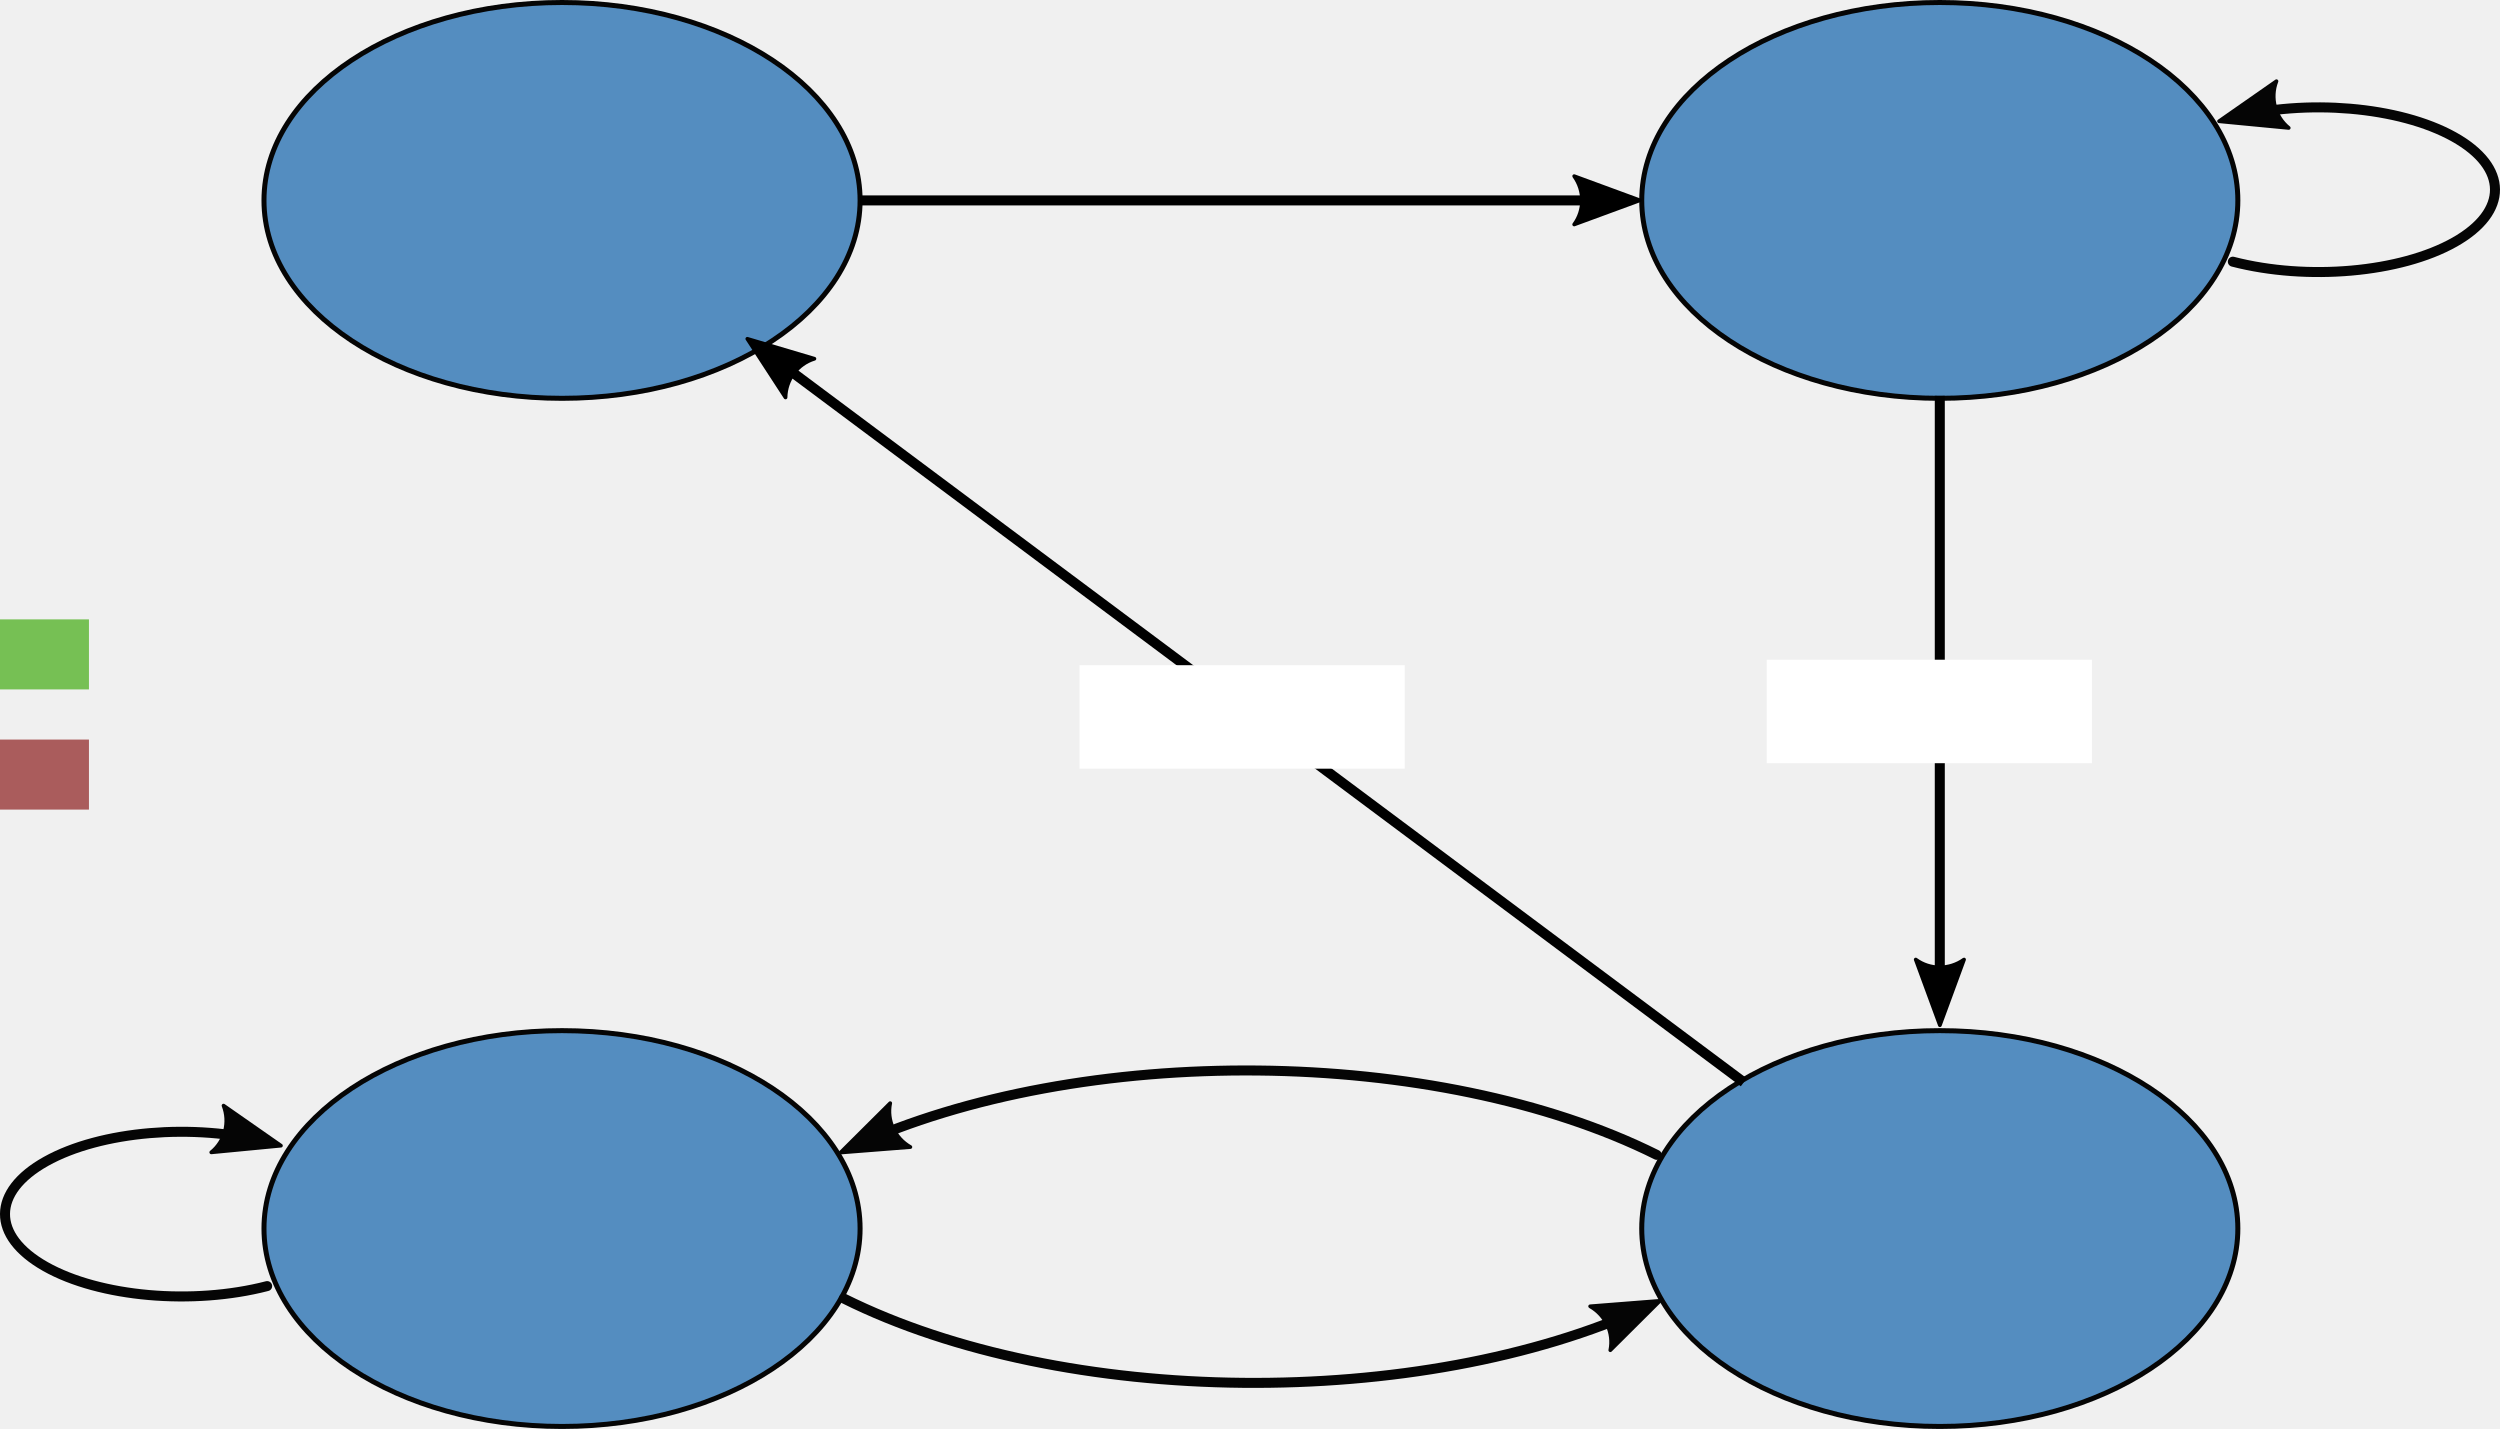
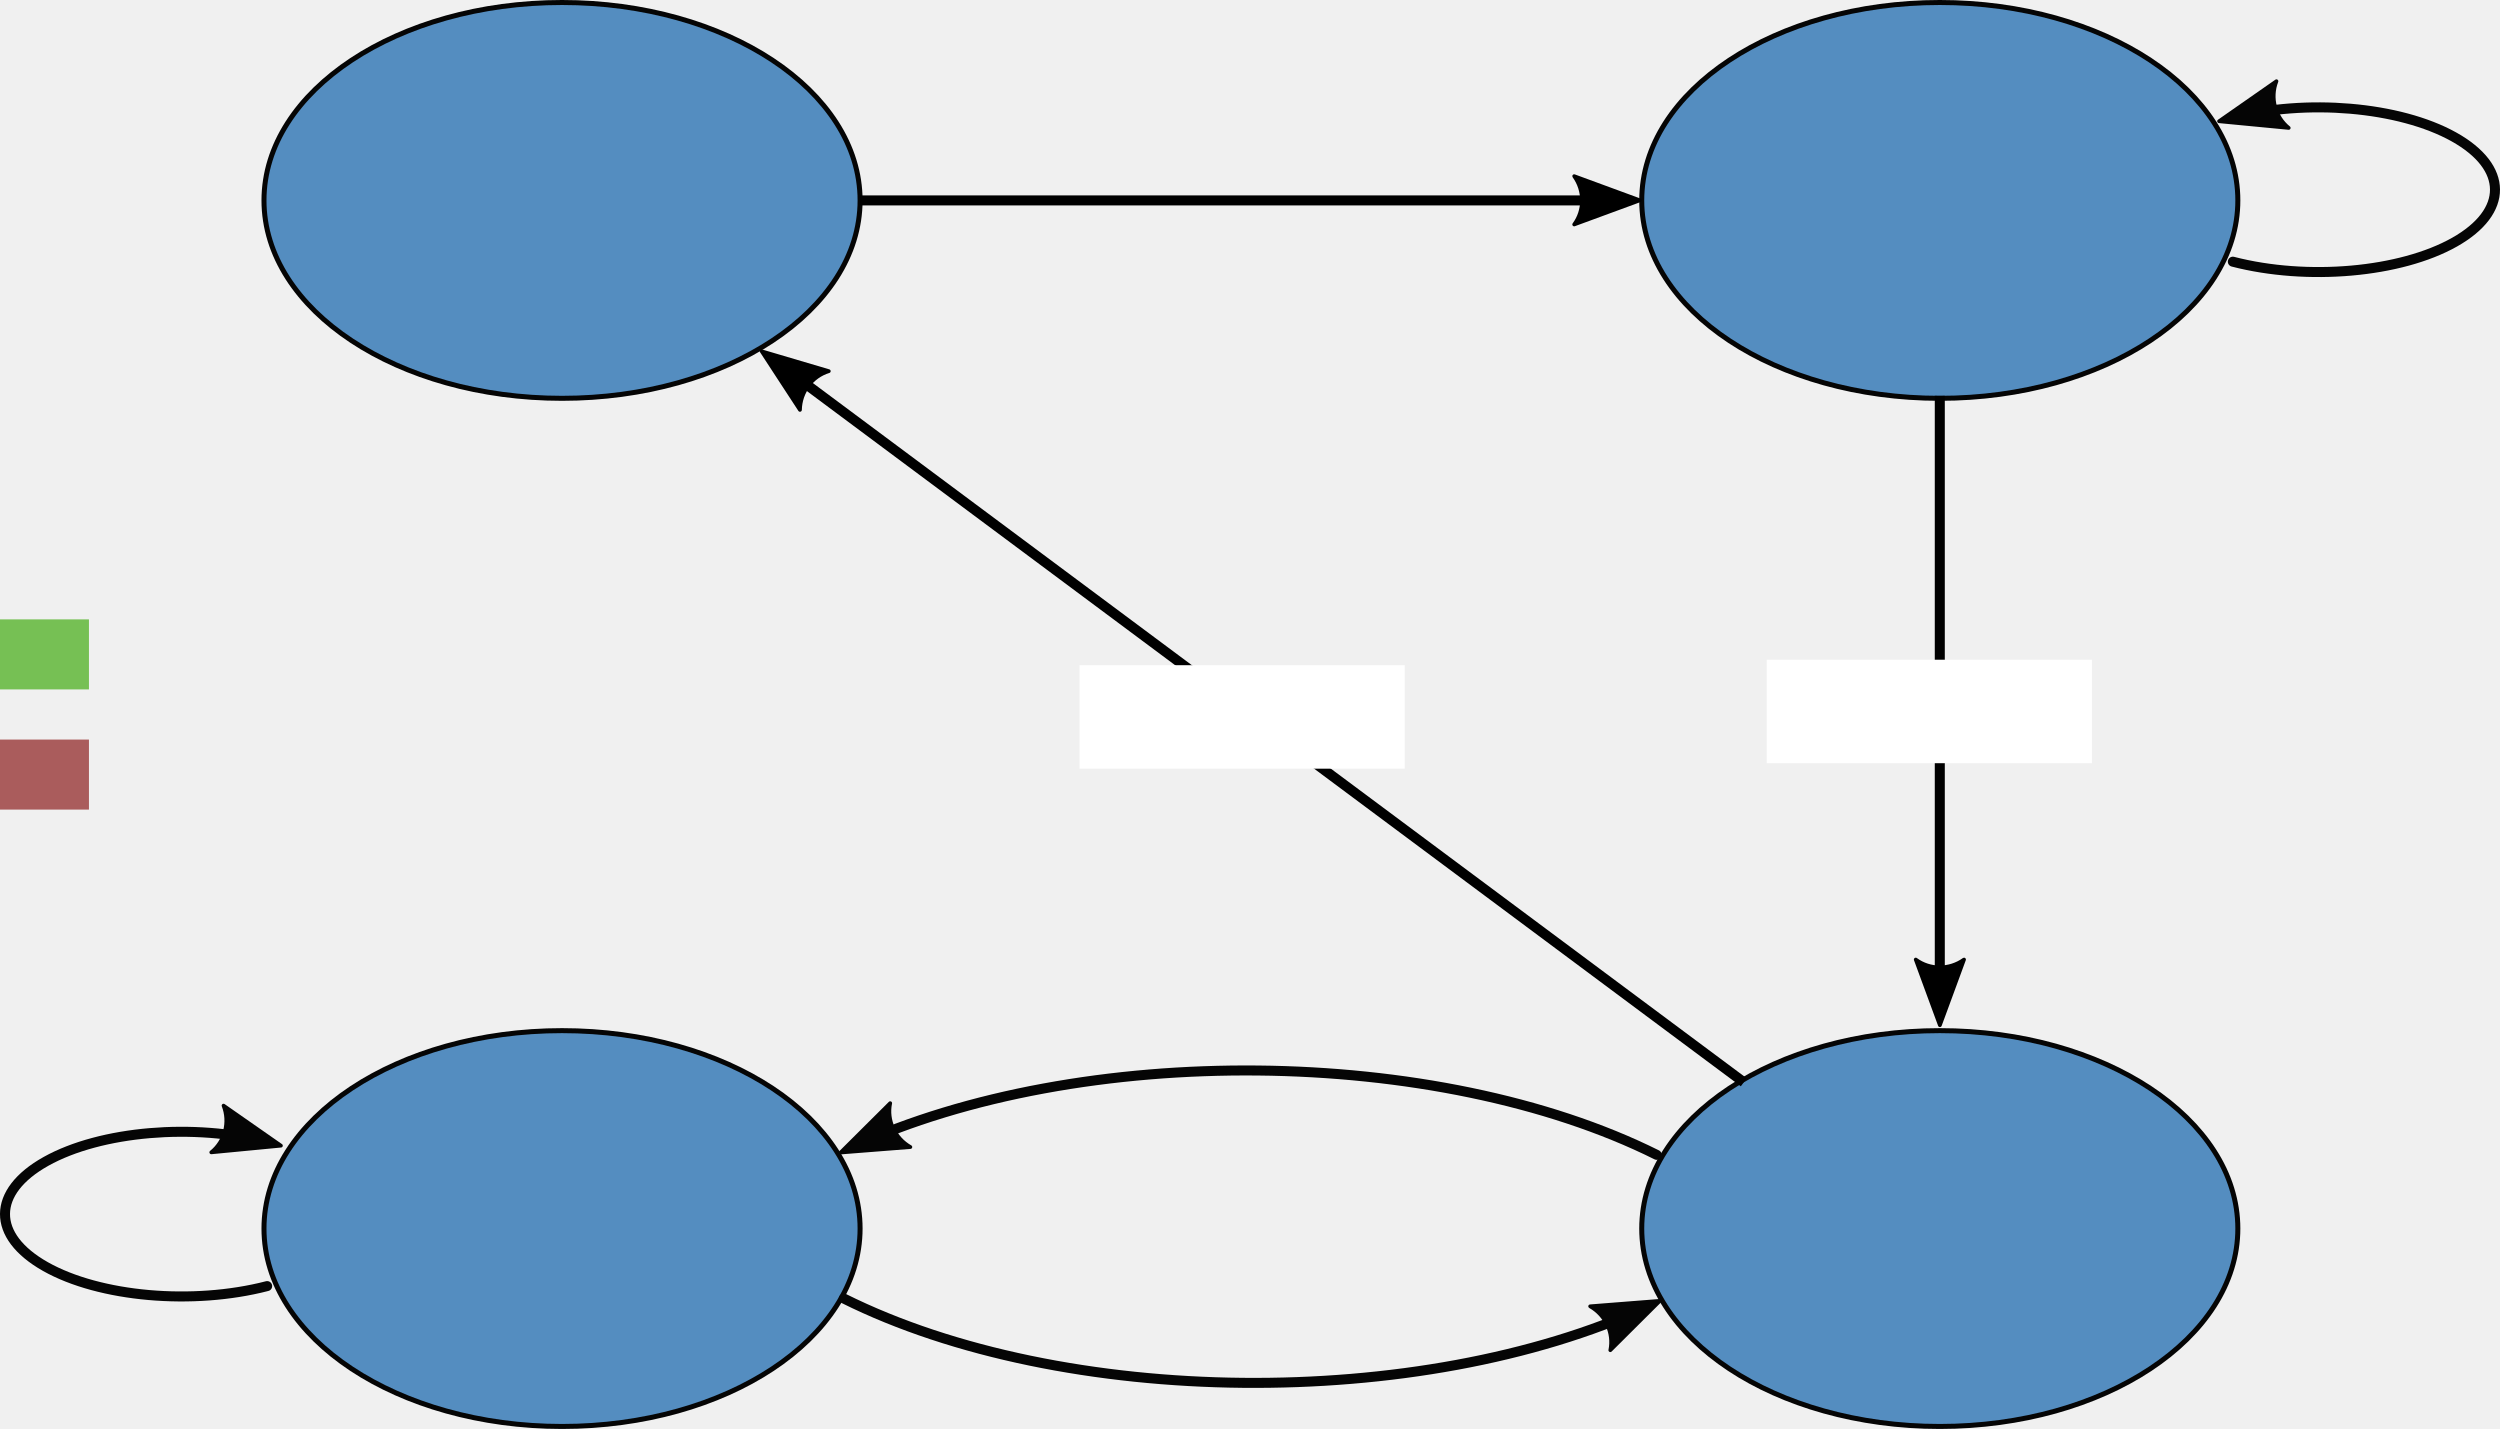
<svg xmlns="http://www.w3.org/2000/svg" width="249.645mm" height="142.694mm" viewBox="0 0 249.645 142.694" version="1.1" id="svg8">
  <defs id="defs2">
    <marker orient="auto" refY="0" refX="0" id="Arrow2Mstart" style="overflow:visible">
      <path id="path4708" style="fill:#050505;fill-opacity:1;fill-rule:evenodd;stroke:#050505;stroke-width:0.625;stroke-linejoin:round;stroke-opacity:1" d="M 8.719,4.034 -2.207,0.016 8.719,-4.002 c -1.745,2.372 -1.735,5.617 -6e-7,8.035 z" transform="scale(0.6)" />
    </marker>
    <marker orient="auto" refY="0" refX="0" id="marker6426" style="overflow:visible">
      <path id="path6424" style="fill:#050505;fill-opacity:1;fill-rule:evenodd;stroke:#050505;stroke-width:0.625;stroke-linejoin:round;stroke-opacity:1" d="M 8.719,4.034 -2.207,0.016 8.719,-4.002 c -1.745,2.372 -1.735,5.617 -6e-7,8.035 z" transform="scale(-0.6)" />
    </marker>
    <marker orient="auto" refY="0" refX="0" id="marker6368" style="overflow:visible">
      <path id="path6366" style="fill:#050505;fill-opacity:1;fill-rule:evenodd;stroke:#050505;stroke-width:0.625;stroke-linejoin:round;stroke-opacity:1" d="M 8.719,4.034 -2.207,0.016 8.719,-4.002 c -1.745,2.372 -1.735,5.617 -6e-7,8.035 z" transform="scale(-0.6)" />
    </marker>
    <marker style="overflow:visible" id="marker5338" refX="0" refY="0" orient="auto">
      <path transform="scale(-0.6)" d="M 8.719,4.034 -2.207,0.016 8.719,-4.002 c -1.745,2.372 -1.735,5.617 -6e-7,8.035 z" style="fill:#050505;fill-opacity:1;fill-rule:evenodd;stroke:#050505;stroke-width:0.625;stroke-linejoin:round;stroke-opacity:1" id="path5336" />
    </marker>
    <marker style="overflow:visible" id="marker5210" refX="0" refY="0" orient="auto">
      <path transform="scale(-0.6)" d="M 8.719,4.034 -2.207,0.016 8.719,-4.002 c -1.745,2.372 -1.735,5.617 -6e-7,8.035 z" style="fill:#000000;fill-opacity:1;fill-rule:evenodd;stroke:#000000;stroke-width:0.625;stroke-linejoin:round;stroke-opacity:1" id="path5208" />
    </marker>
    <marker style="overflow:visible" id="marker4982" refX="0" refY="0" orient="auto">
      <path transform="scale(-0.6)" d="M 8.719,4.034 -2.207,0.016 8.719,-4.002 c -1.745,2.372 -1.735,5.617 -6e-7,8.035 z" style="fill:#000000;fill-opacity:1;fill-rule:evenodd;stroke:#000000;stroke-width:0.625;stroke-linejoin:round;stroke-opacity:1" id="path4980" />
    </marker>
    <marker orient="auto" refY="0" refX="0" id="Arrow2Mend" style="overflow:visible">
      <path id="path4711" style="fill:#000000;fill-opacity:1;fill-rule:evenodd;stroke:#000000;stroke-width:0.625;stroke-linejoin:round;stroke-opacity:1" d="M 8.719,4.034 -2.207,0.016 8.719,-4.002 c -1.745,2.372 -1.735,5.617 -6e-7,8.035 z" transform="scale(-0.6)" />
    </marker>
    <marker style="overflow:visible" id="marker5338-9" refX="0" refY="0" orient="auto">
      <path transform="scale(-0.6)" d="M 8.719,4.034 -2.207,0.016 8.719,-4.002 c -1.745,2.372 -1.735,5.617 -6e-7,8.035 z" style="fill:#050505;fill-opacity:1;fill-rule:evenodd;stroke:#050505;stroke-width:0.625;stroke-linejoin:round;stroke-opacity:1" id="path5336-7" />
    </marker>
    <marker orient="auto" refY="0" refX="0" id="Arrow2Mstart-6" style="overflow:visible">
      <path id="path4708-2" style="fill:#050505;fill-opacity:1;fill-rule:evenodd;stroke:#050505;stroke-width:0.625;stroke-linejoin:round;stroke-opacity:1" d="M 8.719,4.034 -2.207,0.016 8.719,-4.002 c -1.745,2.372 -1.735,5.617 -6e-7,8.035 z" transform="scale(0.6)" />
    </marker>
  </defs>
  <g id="layer1" transform="translate(15.99142,-35.29438)">
    <g id="g4661" transform="translate(0,-1.9073486e-6)">
      <ellipse ry="19.513" rx="29.513" cy="55.307" cx="40.132" id="path4518" style="fill:#548dc0;fill-opacity:1;stroke:#050505;stroke-width:1;stroke-linecap:round;stroke-linejoin:round;stroke-miterlimit:4;stroke-dasharray:none;stroke-opacity:1;paint-order:stroke markers fill" />
      <flowRoot transform="matrix(0.2645833,0,0,0.2645833,-1.962376,-49.72837)" style="font-style:normal;font-variant:normal;font-weight:normal;font-stretch:normal;font-size:26.667px;line-height:1.25;font-family:sans-serif;-inkscape-font-specification:'sans-serif, Normal';font-variant-ligatures:normal;font-variant-caps:normal;font-variant-numeric:normal;font-feature-settings:normal;text-align:start;letter-spacing:0px;word-spacing:0px;writing-mode:lr-tb;text-anchor:start;fill:#000000;fill-opacity:1;stroke:none" id="flowRoot4541" xml:space="preserve">
        <flowRegion style="font-style:normal;font-variant:normal;font-weight:normal;font-stretch:normal;font-size:26.667px;font-family:sans-serif;-inkscape-font-specification:'sans-serif, Normal';font-variant-ligatures:normal;font-variant-caps:normal;font-variant-numeric:normal;font-feature-settings:normal;text-align:start;writing-mode:lr-tb;text-anchor:start" id="flowRegion4543">
          <rect style="font-style:normal;font-variant:normal;font-weight:normal;font-stretch:normal;font-size:26.667px;font-family:sans-serif;-inkscape-font-specification:'sans-serif, Normal';font-variant-ligatures:normal;font-variant-caps:normal;font-variant-numeric:normal;font-feature-settings:normal;text-align:start;writing-mode:lr-tb;text-anchor:start" y="379.663" x="74.286" height="62.857" width="258.571" id="rect4545" />
        </flowRegion>
        <flowPara id="flowPara4549">Non-existing</flowPara>
      </flowRoot>
    </g>
    <g id="g4682" transform="translate(3.0517578e-6)">
      <ellipse ry="19.513" rx="29.513" cy="55.307" cx="177.712" id="path4518-8" style="fill:#548dc0;fill-opacity:1;stroke:#050505;stroke-width:1;stroke-linecap:round;stroke-linejoin:round;stroke-miterlimit:4;stroke-dasharray:none;stroke-opacity:1;paint-order:stroke markers fill" />
      <flowRoot transform="matrix(0.2645833,0,0,0.2645833,136.5165,-48.95494)" style="font-style:normal;font-variant:normal;font-weight:normal;font-stretch:normal;font-size:26.667px;line-height:1.25;font-family:sans-serif;-inkscape-font-specification:'sans-serif, Normal';font-variant-ligatures:normal;font-variant-caps:normal;font-variant-numeric:normal;font-feature-settings:normal;text-align:start;letter-spacing:0px;word-spacing:0px;writing-mode:lr-tb;text-anchor:start;fill:#000000;fill-opacity:1;stroke:none" id="flowRoot4541-5" xml:space="preserve">
        <flowRegion style="font-style:normal;font-variant:normal;font-weight:normal;font-stretch:normal;font-size:26.667px;font-family:sans-serif;-inkscape-font-specification:'sans-serif, Normal';font-variant-ligatures:normal;font-variant-caps:normal;font-variant-numeric:normal;font-feature-settings:normal;text-align:start;writing-mode:lr-tb;text-anchor:start" id="flowRegion4543-9">
          <rect style="font-style:normal;font-variant:normal;font-weight:normal;font-stretch:normal;font-size:26.667px;font-family:sans-serif;-inkscape-font-specification:'sans-serif, Normal';font-variant-ligatures:normal;font-variant-caps:normal;font-variant-numeric:normal;font-feature-settings:normal;text-align:start;writing-mode:lr-tb;text-anchor:start" y="379.663" x="74.286" height="36.429" width="175" id="rect4545-3" />
        </flowRegion>
        <flowPara id="flowPara4549-1">Uninitialized</flowPara>
      </flowRoot>
    </g>
    <g id="g4675">
      <ellipse ry="19.513" rx="29.513" cy="157.975" cx="177.712" id="path4518-3" style="fill:#548dc0;fill-opacity:1;stroke:#050505;stroke-width:1;stroke-linecap:round;stroke-linejoin:round;stroke-miterlimit:4;stroke-dasharray:none;stroke-opacity:1;paint-order:stroke markers fill" />
      <flowRoot transform="matrix(0.2645833,0,0,0.2645833,134.8164,53.05667)" style="font-style:normal;font-variant:normal;font-weight:normal;font-stretch:normal;font-size:26.667px;line-height:1.25;font-family:sans-serif;-inkscape-font-specification:'sans-serif, Normal';font-variant-ligatures:normal;font-variant-caps:normal;font-variant-numeric:normal;font-feature-settings:normal;text-align:start;letter-spacing:0px;word-spacing:0px;writing-mode:lr-tb;text-anchor:start;fill:#000000;fill-opacity:1;stroke:none" id="flowRoot4541-4" xml:space="preserve">
        <flowRegion style="font-style:normal;font-variant:normal;font-weight:normal;font-stretch:normal;font-size:26.667px;font-family:sans-serif;-inkscape-font-specification:'sans-serif, Normal';font-variant-ligatures:normal;font-variant-caps:normal;font-variant-numeric:normal;font-feature-settings:normal;text-align:start;writing-mode:lr-tb;text-anchor:start" id="flowRegion4543-99">
          <rect style="font-style:normal;font-variant:normal;font-weight:normal;font-stretch:normal;font-size:26.667px;font-family:sans-serif;-inkscape-font-specification:'sans-serif, Normal';font-variant-ligatures:normal;font-variant-caps:normal;font-variant-numeric:normal;font-feature-settings:normal;text-align:start;writing-mode:lr-tb;text-anchor:start" y="379.663" x="74.286" height="62.857" width="258.571" id="rect4545-7" />
        </flowRegion>
        <flowPara id="flowPara4549-3">Ready to use</flowPara>
      </flowRoot>
    </g>
    <g id="g4668">
      <ellipse ry="19.513" rx="29.513" cy="157.975" cx="40.132" id="path4518-9" style="fill:#548dc0;fill-opacity:1;stroke:#050505;stroke-width:1;stroke-linecap:round;stroke-linejoin:round;stroke-miterlimit:4;stroke-dasharray:none;stroke-opacity:1;paint-order:stroke markers fill" />
      <flowRoot transform="matrix(0.2645833,0,0,0.2645833,9.27897,53.59755)" style="font-style:normal;font-variant:normal;font-weight:normal;font-stretch:normal;font-size:26.667px;line-height:1.25;font-family:sans-serif;-inkscape-font-specification:'sans-serif, Normal';font-variant-ligatures:normal;font-variant-caps:normal;font-variant-numeric:normal;font-feature-settings:normal;text-align:start;letter-spacing:0px;word-spacing:0px;writing-mode:lr-tb;text-anchor:start;fill:#000000;fill-opacity:1;stroke:none" id="flowRoot4541-43" xml:space="preserve">
        <flowRegion style="font-style:normal;font-variant:normal;font-weight:normal;font-stretch:normal;font-size:26.667px;font-family:sans-serif;-inkscape-font-specification:'sans-serif, Normal';font-variant-ligatures:normal;font-variant-caps:normal;font-variant-numeric:normal;font-feature-settings:normal;text-align:start;writing-mode:lr-tb;text-anchor:start" id="flowRegion4543-94">
          <rect style="font-style:normal;font-variant:normal;font-weight:normal;font-stretch:normal;font-size:26.667px;font-family:sans-serif;-inkscape-font-specification:'sans-serif, Normal';font-variant-ligatures:normal;font-variant-caps:normal;font-variant-numeric:normal;font-feature-settings:normal;text-align:start;writing-mode:lr-tb;text-anchor:start" y="379.663" x="74.286" height="62.857" width="258.571" id="rect4545-2" />
        </flowRegion>
        <flowPara id="flowPara4549-8">In use</flowPara>
      </flowRoot>
    </g>
    <path style="fill:none;stroke:#000000;stroke-width:1;stroke-linecap:butt;stroke-linejoin:miter;stroke-miterlimit:4;stroke-dasharray:none;stroke-opacity:1;marker-end:url(#Arrow2Mend)" d="M 69.896,55.307 H 146.436" id="path4634" />
-     <path style="fill:none;fill-rule:evenodd;stroke:#000000;stroke-width:1;stroke-linecap:butt;stroke-linejoin:miter;stroke-miterlimit:4;stroke-dasharray:none;stroke-opacity:1;marker-end:url(#marker4982)" d="M 158.14,143.37 59.703,69.913" id="path4972" />
+     <path style="fill:none;fill-rule:evenodd;stroke:#000000;stroke-width:1;stroke-linecap:butt;stroke-linejoin:miter;stroke-miterlimit:4;stroke-dasharray:none;stroke-opacity:1;marker-end:url(#marker4982)" d="M 158.14,143.37 61.14,71.16" id="path4972" />
    <path style="fill:none;fill-rule:evenodd;stroke:#000000;stroke-width:1;stroke-linecap:butt;stroke-linejoin:miter;stroke-miterlimit:4;stroke-dasharray:none;stroke-opacity:1;marker-end:url(#marker5210)" d="m 177.712,74.82 -1e-5,61.525" id="path5194" />
    <path style="fill:none;fill-opacity:1;stroke:#050505;stroke-width:1;stroke-linecap:round;stroke-linejoin:round;stroke-miterlimit:4;stroke-dasharray:none;stroke-opacity:1;marker-end:url(#marker5338);paint-order:stroke markers fill" id="path5328" d="m -206.976,61.426 a 17.623,8.221 0 0 1 -22.14,-1.951 17.623,8.221 0 0 1 0.067,-10.511 17.623,8.221 0 0 1 22.164,-1.89" transform="scale(-1,1)" />
    <path style="fill:none;fill-opacity:1;stroke:#050505;stroke-width:1;stroke-linecap:round;stroke-linejoin:round;stroke-miterlimit:4;stroke-dasharray:none;stroke-opacity:1;marker-end:url(#marker5338-9);paint-order:stroke markers fill" id="path5328-3" d="m 10.686,163.722 a 17.623,8.221 0 0 1 -22.14,-1.951 17.623,8.221 0 0 1 0.067,-10.511 17.623,8.221 0 0 1 22.164,-1.89" />
    <path style="fill:none;fill-opacity:1;stroke:#050505;stroke-width:1;stroke-linecap:round;stroke-linejoin:round;stroke-miterlimit:4;stroke-dasharray:none;stroke-opacity:1;marker-start:url(#Arrow2Mstart);paint-order:stroke markers fill" id="path6343" d="M 148.563,165.756 A 57.642,28.398 0 0 1 68.27,164.962" />
    <path style="fill:none;fill-opacity:1;stroke:#050505;stroke-width:1;stroke-linecap:round;stroke-linejoin:round;stroke-miterlimit:4;stroke-dasharray:none;stroke-opacity:1;marker-start:url(#Arrow2Mstart-6);paint-order:stroke markers fill" id="path6343-1" d="m -69.151,-149.82 a 57.642,28.398 0 0 1 -80.292,-0.794" transform="scale(-1)" />
    <flowRoot xml:space="preserve" id="flowRoot6967" style="font-style:normal;font-variant:normal;font-weight:normal;font-stretch:normal;font-size:26.667px;line-height:1.25;font-family:sans-serif;-inkscape-font-specification:'sans-serif, Normal';font-variant-ligatures:normal;font-variant-caps:normal;font-variant-numeric:normal;font-feature-settings:normal;text-align:start;letter-spacing:0px;word-spacing:0px;writing-mode:lr-tb;text-anchor:start;fill:#aa5c5c;fill-opacity:1;stroke:none;" transform="matrix(0.2645833,0,0,0.2645833,27.82987,29.39965)">
      <flowRegion id="flowRegion6969" style="font-style:normal;font-variant:normal;font-weight:normal;font-stretch:normal;font-size:26.667px;font-family:sans-serif;-inkscape-font-specification:'sans-serif, Normal';font-variant-ligatures:normal;font-variant-caps:normal;font-variant-numeric:normal;font-feature-settings:normal;text-align:start;writing-mode:lr-tb;text-anchor:start;fill:#aa5c5c;fill-opacity:1;">
        <rect id="rect6971" width="323.249" height="63.64" x="245.467" y="56.809" style="font-style:normal;font-variant:normal;font-weight:normal;font-stretch:normal;font-size:26.667px;font-family:sans-serif;-inkscape-font-specification:'sans-serif, Normal';font-variant-ligatures:normal;font-variant-caps:normal;font-variant-numeric:normal;font-feature-settings:normal;text-align:start;writing-mode:lr-tb;text-anchor:start;fill:#aa5c5c;fill-opacity:1;" />
      </flowRegion>
      <flowPara id="flowPara6973">ECREATE</flowPara>
    </flowRoot>
    <g id="g8197">
      <g transform="translate(-0.9259237,5.9655156e-6)" id="g8171">
        <rect style="fill:#ffffff;fill-opacity:1;stroke:none;stroke-width:1.036;stroke-linecap:round;stroke-linejoin:round;stroke-miterlimit:4;stroke-dasharray:none;stroke-opacity:1;paint-order:stroke markers fill" id="rect7013" width="32.473" height="10.333" x="92.735" y="101.72" />
        <flowRoot xml:space="preserve" id="flowRoot6967-6" style="font-style:normal;font-variant:normal;font-weight:normal;font-stretch:normal;font-size:26.667px;line-height:1.25;font-family:sans-serif;-inkscape-font-specification:'sans-serif, Normal';font-variant-ligatures:normal;font-variant-caps:normal;font-variant-numeric:normal;font-feature-settings:normal;text-align:start;letter-spacing:0px;word-spacing:0px;writing-mode:lr-tb;text-anchor:start;fill:#aa5c5c;fill-opacity:1;stroke:none" transform="matrix(0.2645833,0,0,0.2645833,27.88018,88.51263)">
          <flowRegion id="flowRegion6969-4" style="font-style:normal;font-variant:normal;font-weight:normal;font-stretch:normal;font-size:26.667px;font-family:sans-serif;-inkscape-font-specification:'sans-serif, Normal';font-variant-ligatures:normal;font-variant-caps:normal;font-variant-numeric:normal;font-feature-settings:normal;text-align:start;writing-mode:lr-tb;text-anchor:start;fill:#aa5c5c;fill-opacity:1">
            <rect id="rect6971-3" width="323.249" height="63.64" x="245.467" y="56.809" style="font-style:normal;font-variant:normal;font-weight:normal;font-stretch:normal;font-size:26.667px;font-family:sans-serif;-inkscape-font-specification:'sans-serif, Normal';font-variant-ligatures:normal;font-variant-caps:normal;font-variant-numeric:normal;font-feature-settings:normal;text-align:start;writing-mode:lr-tb;text-anchor:start;fill:#aa5c5c;fill-opacity:1" />
          </flowRegion>
          <flowPara id="flowPara6973-6">EREMOVE</flowPara>
        </flowRoot>
      </g>
    </g>
    <g id="g8209">
      <rect y="101.173" x="160.429" height="10.333" width="32.473" id="rect7013-6" style="fill:#ffffff;fill-opacity:1;stroke:none;stroke-width:1.036;stroke-linecap:round;stroke-linejoin:round;stroke-miterlimit:4;stroke-dasharray:none;stroke-opacity:1;paint-order:stroke markers fill" />
      <flowRoot transform="matrix(0.2645833,0,0,0.2645833,102.4085,87.43624)" style="font-style:normal;font-variant:normal;font-weight:normal;font-stretch:normal;font-size:26.667px;line-height:1.25;font-family:sans-serif;-inkscape-font-specification:'sans-serif, Normal';font-variant-ligatures:normal;font-variant-caps:normal;font-variant-numeric:normal;font-feature-settings:normal;text-align:start;letter-spacing:0px;word-spacing:0px;writing-mode:lr-tb;text-anchor:start;fill:#aa5c5c;fill-opacity:1;stroke:none;" id="flowRoot6967-6-3" xml:space="preserve">
        <flowRegion style="font-style:normal;font-variant:normal;font-weight:normal;font-stretch:normal;font-size:26.667px;font-family:sans-serif;-inkscape-font-specification:'sans-serif, Normal';font-variant-ligatures:normal;font-variant-caps:normal;font-variant-numeric:normal;font-feature-settings:normal;text-align:start;writing-mode:lr-tb;text-anchor:start;fill:#aa5c5c;fill-opacity:1;" id="flowRegion6969-4-8">
          <rect style="font-style:normal;font-variant:normal;font-weight:normal;font-stretch:normal;font-size:26.667px;font-family:sans-serif;-inkscape-font-specification:'sans-serif, Normal';font-variant-ligatures:normal;font-variant-caps:normal;font-variant-numeric:normal;font-feature-settings:normal;text-align:start;writing-mode:lr-tb;text-anchor:start;fill:#aa5c5c;fill-opacity:1;" y="56.809" x="245.467" height="63.64" width="323.249" id="rect6971-3-8" />
        </flowRegion>
        <flowPara id="flowPara6973-6-9">EINIT</flowPara>
      </flowRoot>
    </g>
    <flowRoot xml:space="preserve" id="flowRoot7127-1" style="font-style:normal;font-variant:normal;font-weight:normal;font-stretch:normal;font-size:26.667px;line-height:1.25;font-family:sans-serif;-inkscape-font-specification:'sans-serif, Normal';font-variant-ligatures:normal;font-variant-caps:normal;font-variant-numeric:normal;font-feature-settings:normal;text-align:center;letter-spacing:0px;word-spacing:0px;writing-mode:lr-tb;text-anchor:middle;fill:#aa5c5c;fill-opacity:1;stroke:none;" transform="matrix(0.2645833,0,0,0.2645833,154.4531,-133.1698)">
      <flowRegion id="flowRegion7129-8" style="font-style:normal;font-variant:normal;font-weight:normal;font-stretch:normal;font-size:26.667px;font-family:sans-serif;-inkscape-font-specification:'sans-serif, Normal';font-variant-ligatures:normal;font-variant-caps:normal;font-variant-numeric:normal;font-feature-settings:normal;text-align:center;writing-mode:lr-tb;text-anchor:middle;fill:#aa5c5c;fill-opacity:1;">
        <rect id="rect7131-4" width="137.143" height="65.714" x="225.714" y="743.948" style="font-style:normal;font-variant:normal;font-weight:normal;font-stretch:normal;font-size:26.667px;font-family:sans-serif;-inkscape-font-specification:'sans-serif, Normal';font-variant-ligatures:normal;font-variant-caps:normal;font-variant-numeric:normal;font-feature-settings:normal;text-align:center;writing-mode:lr-tb;text-anchor:middle;fill:#aa5c5c;fill-opacity:1;" />
      </flowRegion>
      <flowPara id="flowPara7133-3">EADD</flowPara>
      <flowPara id="flowPara7135-1">EEXTEND</flowPara>
    </flowRoot>
    <flowRoot xml:space="preserve" id="flowRoot6967-5" style="font-style:normal;font-variant:normal;font-weight:normal;font-stretch:normal;font-size:26.667px;line-height:1.25;font-family:sans-serif;-inkscape-font-specification:'sans-serif, Normal';font-variant-ligatures:normal;font-variant-caps:normal;font-variant-numeric:normal;font-feature-settings:normal;text-align:start;letter-spacing:0px;word-spacing:0px;writing-mode:lr-tb;text-anchor:start;fill:#76c054;fill-opacity:1;stroke:none;" transform="matrix(0.2645833,0,0,0.2645833,29.58554,118.2643)">
      <flowRegion id="flowRegion6969-0" style="font-style:normal;font-variant:normal;font-weight:normal;font-stretch:normal;font-size:26.667px;font-family:sans-serif;-inkscape-font-specification:'sans-serif, Normal';font-variant-ligatures:normal;font-variant-caps:normal;font-variant-numeric:normal;font-feature-settings:normal;text-align:start;writing-mode:lr-tb;text-anchor:start;fill:#76c054;fill-opacity:1;">
        <rect id="rect6971-9" width="323.249" height="63.64" x="245.467" y="56.809" style="font-style:normal;font-variant:normal;font-weight:normal;font-stretch:normal;font-size:26.667px;font-family:sans-serif;-inkscape-font-specification:'sans-serif, Normal';font-variant-ligatures:normal;font-variant-caps:normal;font-variant-numeric:normal;font-feature-settings:normal;text-align:start;writing-mode:lr-tb;text-anchor:start;fill:#76c054;fill-opacity:1;" />
      </flowRegion>
      <flowPara id="flowPara6973-5">EENTER</flowPara>
    </flowRoot>
    <flowRoot xml:space="preserve" id="flowRoot6967-5-2" style="font-style:normal;font-variant:normal;font-weight:normal;font-stretch:normal;font-size:26.667px;line-height:1.25;font-family:sans-serif;-inkscape-font-specification:'sans-serif, Normal';font-variant-ligatures:normal;font-variant-caps:normal;font-variant-numeric:normal;font-feature-settings:normal;text-align:start;letter-spacing:0px;word-spacing:0px;writing-mode:lr-tb;text-anchor:start;fill:#76c054;fill-opacity:1;stroke:none;" transform="matrix(0.2645833,0,0,0.2645833,33.02031,160.4087)">
      <flowRegion id="flowRegion6969-0-3" style="font-style:normal;font-variant:normal;font-weight:normal;font-stretch:normal;font-size:26.667px;font-family:sans-serif;-inkscape-font-specification:'sans-serif, Normal';font-variant-ligatures:normal;font-variant-caps:normal;font-variant-numeric:normal;font-feature-settings:normal;text-align:start;writing-mode:lr-tb;text-anchor:start;fill:#76c054;fill-opacity:1;">
        <rect id="rect6971-9-0" width="323.249" height="63.64" x="245.467" y="56.809" style="font-style:normal;font-variant:normal;font-weight:normal;font-stretch:normal;font-size:26.667px;font-family:sans-serif;-inkscape-font-specification:'sans-serif, Normal';font-variant-ligatures:normal;font-variant-caps:normal;font-variant-numeric:normal;font-feature-settings:normal;text-align:start;writing-mode:lr-tb;text-anchor:start;fill:#76c054;fill-opacity:1;" />
      </flowRegion>
      <flowPara id="flowPara6973-5-4">EEXIT</flowPara>
    </flowRoot>
    <flowRoot xml:space="preserve" id="flowRoot7127-1-5" style="font-style:normal;font-variant:normal;font-weight:normal;font-stretch:normal;font-size:26.667px;line-height:1.25;font-family:sans-serif;-inkscape-font-specification:'sans-serif, Normal';font-variant-ligatures:normal;font-variant-caps:normal;font-variant-numeric:normal;font-feature-settings:normal;text-align:center;letter-spacing:0px;word-spacing:0px;writing-mode:lr-tb;text-anchor:middle;fill:#76c054;fill-opacity:1;stroke:none;" transform="matrix(0.2645833,0,0,0.2645833,-86.40874,-69.09132)">
      <flowRegion id="flowRegion7129-8-8" style="font-style:normal;font-variant:normal;font-weight:normal;font-stretch:normal;font-size:26.667px;font-family:sans-serif;-inkscape-font-specification:'sans-serif, Normal';font-variant-ligatures:normal;font-variant-caps:normal;font-variant-numeric:normal;font-feature-settings:normal;text-align:center;writing-mode:lr-tb;text-anchor:middle;fill:#76c054;fill-opacity:1;">
        <rect id="rect7131-4-7" width="137.143" height="65.714" x="225.714" y="743.948" style="font-style:normal;font-variant:normal;font-weight:normal;font-stretch:normal;font-size:26.667px;font-family:sans-serif;-inkscape-font-specification:'sans-serif, Normal';font-variant-ligatures:normal;font-variant-caps:normal;font-variant-numeric:normal;font-feature-settings:normal;text-align:center;writing-mode:lr-tb;text-anchor:middle;fill:#76c054;fill-opacity:1;" />
      </flowRegion>
      <flowPara id="flowPara7133-3-7">EGETKEY</flowPara>
      <flowPara id="flowPara7135-1-4">EREPORT</flowPara>
    </flowRoot>
    <flowRoot xml:space="preserve" id="flowRoot8278" style="fill:black;fill-opacity:1;stroke:none;font-family:sans-serif;font-style:normal;font-weight:normal;font-size:40px;line-height:1.25;letter-spacing:0px;word-spacing:0px">
      <flowRegion id="flowRegion8280">
        <rect id="rect8282" width="157.143" height="70" x="107.143" y="197.887" />
      </flowRegion>
      <flowPara id="flowPara8284" />
    </flowRoot>
    <g id="g8344" transform="translate(-15.21354,8.358719)">
      <rect y="88.786" x="-0.778" height="6.993" width="8.882" id="rect8261" style="fill:#76c054;fill-opacity:1;stroke:none;stroke-width:1;stroke-linecap:round;stroke-linejoin:round;stroke-miterlimit:4;stroke-dasharray:none;stroke-opacity:1;paint-order:stroke markers fill" />
      <rect y="100.787" x="-0.778" height="6.993" width="8.882" id="rect8261-7" style="fill:#aa5c5c;fill-opacity:1;stroke:none;stroke-width:1;stroke-linecap:round;stroke-linejoin:round;stroke-miterlimit:4;stroke-dasharray:none;stroke-opacity:1;paint-order:stroke markers fill" />
      <flowRoot transform="matrix(0.2645833,0,0,0.2645833,-54.3919,73.44158)" style="font-style:normal;font-variant:normal;font-weight:normal;font-stretch:normal;font-size:26.667px;line-height:1.25;font-family:sans-serif;-inkscape-font-specification:'sans-serif, Normal';font-variant-ligatures:normal;font-variant-caps:normal;font-variant-numeric:normal;font-feature-settings:normal;text-align:start;letter-spacing:0px;word-spacing:0px;writing-mode:lr-tb;text-anchor:start;fill:#000000;fill-opacity:1;stroke:none" id="flowRoot6967-54" xml:space="preserve">
        <flowRegion style="font-style:normal;font-variant:normal;font-weight:normal;font-stretch:normal;font-size:26.667px;font-family:sans-serif;-inkscape-font-specification:'sans-serif, Normal';font-variant-ligatures:normal;font-variant-caps:normal;font-variant-numeric:normal;font-feature-settings:normal;text-align:start;writing-mode:lr-tb;text-anchor:start;fill:#000000;fill-opacity:1" id="flowRegion6969-9">
          <rect style="font-style:normal;font-variant:normal;font-weight:normal;font-stretch:normal;font-size:26.667px;font-family:sans-serif;-inkscape-font-specification:'sans-serif, Normal';font-variant-ligatures:normal;font-variant-caps:normal;font-variant-numeric:normal;font-feature-settings:normal;text-align:start;writing-mode:lr-tb;text-anchor:start;fill:#000000;fill-opacity:1" y="56.809" x="245.467" height="63.64" width="323.249" id="rect6971-30" />
        </flowRegion>
        <flowPara id="flowPara6973-4">User mode</flowPara>
      </flowRoot>
      <flowRoot transform="matrix(0.2645833,0,0,0.2645833,-54.48492,85.44232)" style="font-style:normal;font-variant:normal;font-weight:normal;font-stretch:normal;font-size:26.667px;line-height:1.25;font-family:sans-serif;-inkscape-font-specification:'sans-serif, Normal';font-variant-ligatures:normal;font-variant-caps:normal;font-variant-numeric:normal;font-feature-settings:normal;text-align:start;letter-spacing:0px;word-spacing:0px;writing-mode:lr-tb;text-anchor:start;fill:#000000;fill-opacity:1;stroke:none" id="flowRoot6967-54-3" xml:space="preserve">
        <flowRegion style="font-style:normal;font-variant:normal;font-weight:normal;font-stretch:normal;font-size:26.667px;font-family:sans-serif;-inkscape-font-specification:'sans-serif, Normal';font-variant-ligatures:normal;font-variant-caps:normal;font-variant-numeric:normal;font-feature-settings:normal;text-align:start;writing-mode:lr-tb;text-anchor:start;fill:#000000;fill-opacity:1" id="flowRegion6969-9-3">
          <rect style="font-style:normal;font-variant:normal;font-weight:normal;font-stretch:normal;font-size:26.667px;font-family:sans-serif;-inkscape-font-specification:'sans-serif, Normal';font-variant-ligatures:normal;font-variant-caps:normal;font-variant-numeric:normal;font-feature-settings:normal;text-align:start;writing-mode:lr-tb;text-anchor:start;fill:#000000;fill-opacity:1" y="56.809" x="245.467" height="63.64" width="323.249" id="rect6971-30-7" />
        </flowRegion>
        <flowPara id="flowPara6973-4-6">Kernel mode</flowPara>
      </flowRoot>
    </g>
  </g>
</svg>
